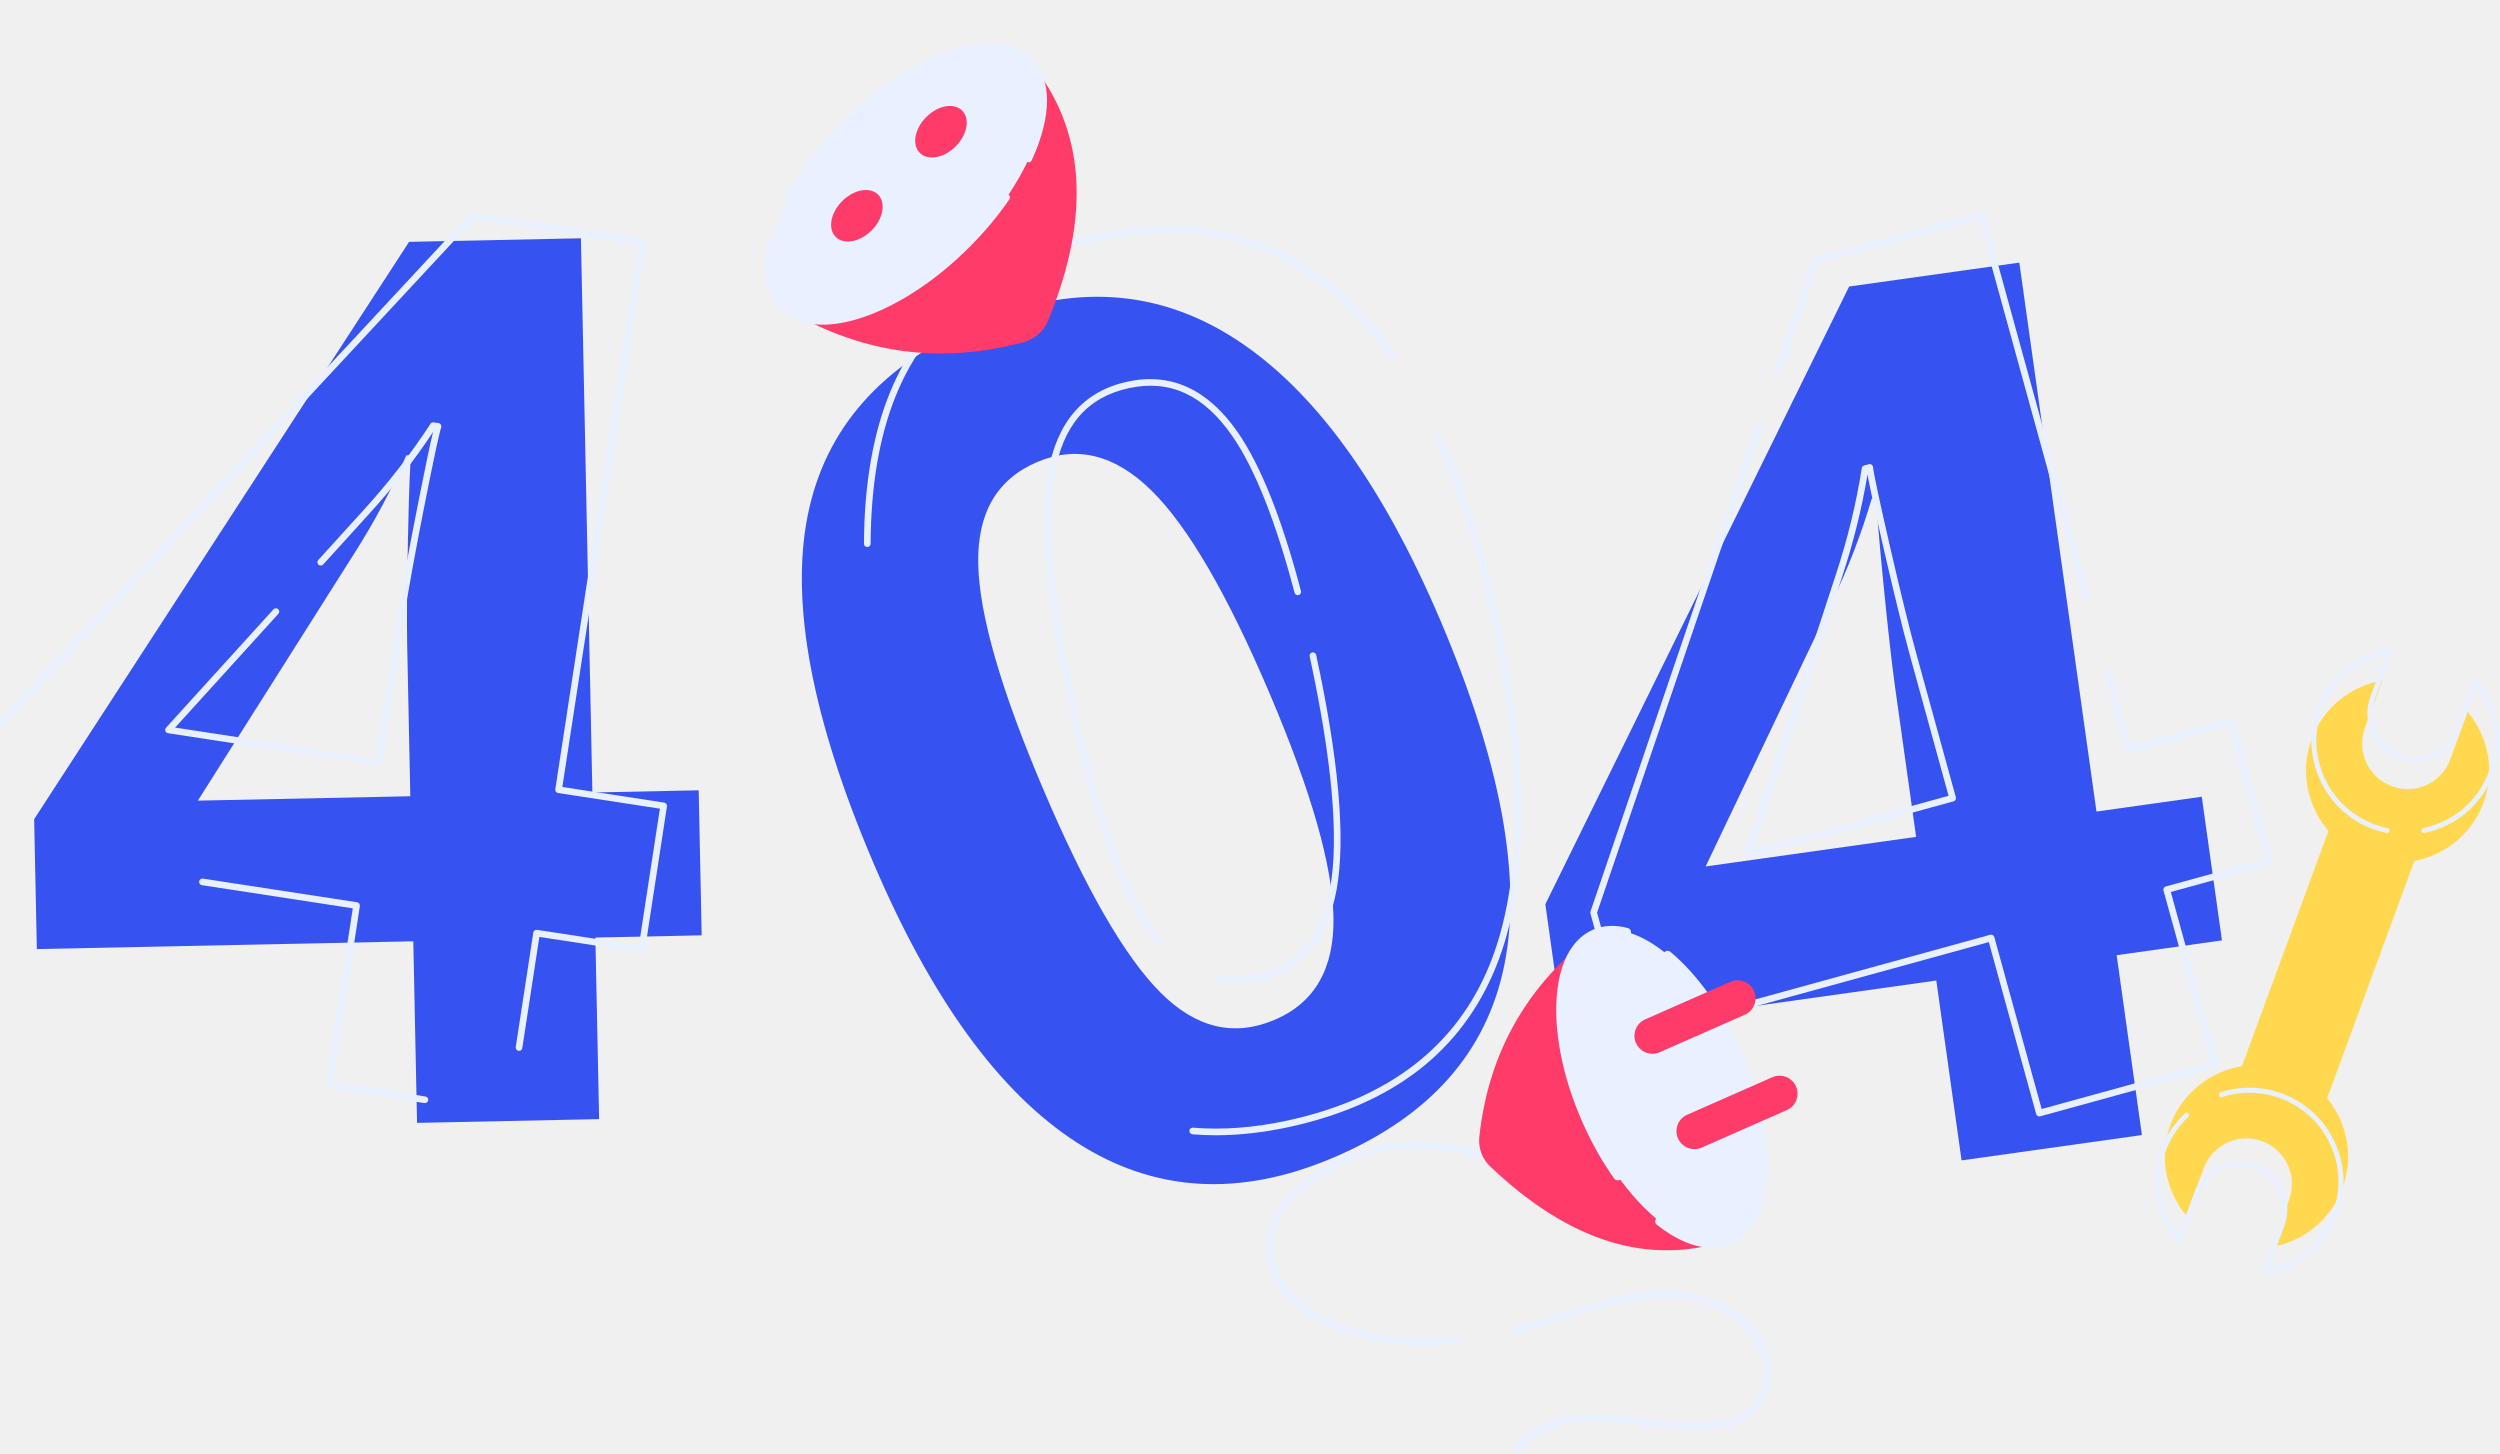
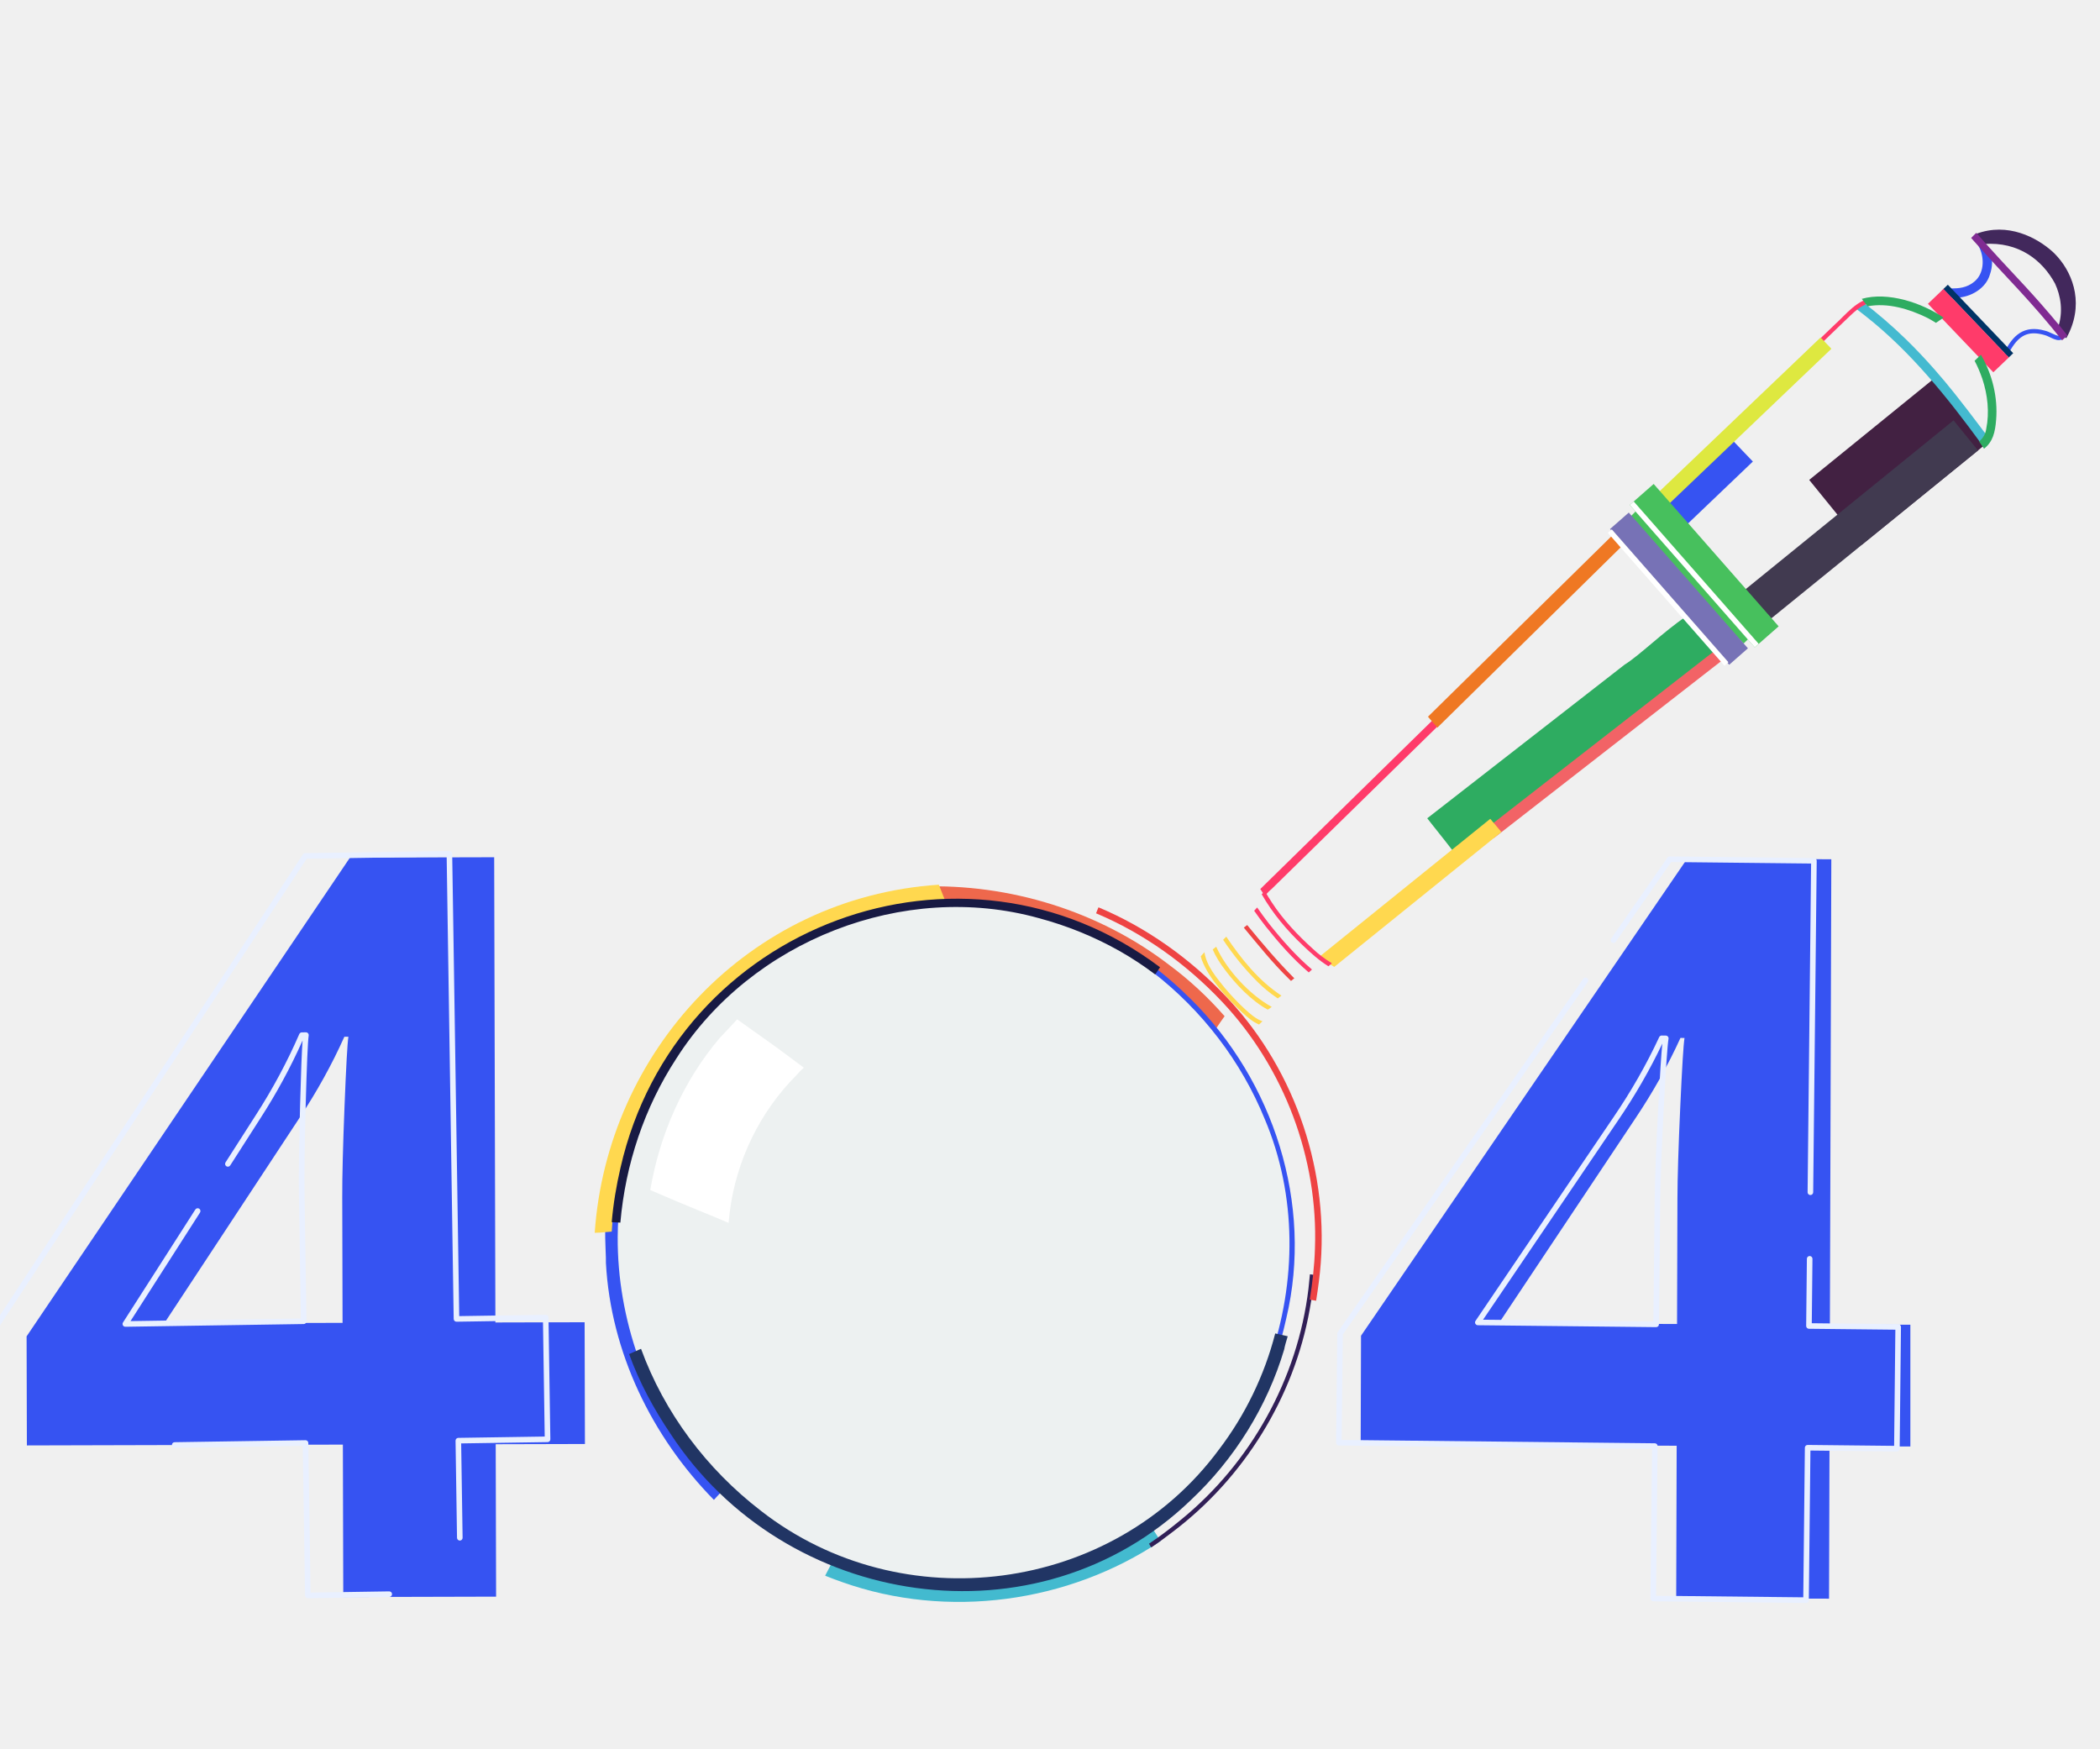
- <svg xmlns="http://www.w3.org/2000/svg" width="492" height="286" viewBox="0 0 492 286" fill="none">
-   <path d="M138.09 184.074L117.169 184.506L117.907 220.242L82.075 220.983L81.337 185.247L7.249 186.778L6.721 161.207L80.51 47.593L114.327 46.894L116.581 155.963L137.501 155.532L138.09 184.074ZM80.748 156.704L80.141 127.263C80.039 122.357 80.089 115.232 80.29 105.882C80.492 96.538 80.696 91.111 80.905 89.601L79.955 89.62C77.16 96.172 73.766 102.575 69.778 108.831L38.939 157.565L80.751 156.701L80.748 156.704Z" fill="#3653F2" />
-   <path d="M83.625 217.089C83.591 217.089 83.56 217.089 83.526 217.081L64.652 214.187C64.296 214.132 64.05 213.797 64.105 213.442L69.425 178.757L39.74 174.204C39.384 174.149 39.138 173.814 39.193 173.458C39.248 173.103 39.583 172.854 39.939 172.912L70.27 177.564C70.443 177.59 70.595 177.684 70.7 177.823C70.802 177.964 70.846 178.137 70.82 178.31L65.497 212.994L83.725 215.789C84.08 215.844 84.326 216.179 84.271 216.535C84.222 216.859 83.944 217.089 83.625 217.089ZM102.143 206.808C102.109 206.808 102.078 206.808 102.044 206.8C101.688 206.745 101.442 206.411 101.497 206.055L104.951 183.543C104.977 183.37 105.071 183.219 105.21 183.114C105.349 183.012 105.524 182.968 105.697 182.994L125.733 186.068L129.865 159.142L109.829 156.068C109.657 156.042 109.505 155.948 109.4 155.809C109.298 155.668 109.253 155.495 109.28 155.322L125.725 48.137L93.282 43.16L1.283 142.137C1.037 142.401 0.624 142.417 0.359 142.171C0.095 141.925 0.079 141.511 0.325 141.247L92.559 42.019C92.706 41.859 92.923 41.783 93.138 41.818L126.57 46.946C126.926 47.001 127.172 47.336 127.117 47.692L110.672 154.877L130.708 157.952C130.881 157.978 131.032 158.072 131.137 158.211C131.239 158.352 131.284 158.525 131.257 158.698L126.929 186.916C126.903 187.089 126.808 187.241 126.67 187.345C126.531 187.447 126.356 187.492 126.183 187.463L106.147 184.388L102.792 206.254C102.742 206.578 102.465 206.808 102.146 206.808H102.143ZM74.499 150.643C74.465 150.643 74.434 150.643 74.4 150.636L33.062 144.295C32.823 144.259 32.624 144.094 32.543 143.869C32.462 143.641 32.515 143.39 32.677 143.209L53.817 119.921C54.06 119.654 54.474 119.633 54.741 119.876C55.008 120.12 55.029 120.533 54.785 120.8L34.464 143.188L73.953 149.246L78.318 120.787C79.064 115.925 80.354 108.836 82.149 99.725C83.62 92.254 84.633 87.406 85.221 85.025C81.476 90.679 77.171 96.182 72.411 101.389L63.607 111.087C63.364 111.354 62.95 111.375 62.684 111.131C62.417 110.888 62.396 110.475 62.639 110.208L71.443 100.508C76.407 95.075 80.869 89.326 84.711 83.415C84.852 83.201 85.104 83.085 85.36 83.125L86.3 83.269C86.488 83.297 86.656 83.407 86.758 83.572C86.86 83.734 86.883 83.933 86.826 84.117C86.373 85.527 85.234 90.865 83.439 99.976C81.647 109.072 80.362 116.14 79.618 120.986L75.154 150.091C75.127 150.264 75.033 150.416 74.895 150.52C74.782 150.604 74.646 150.646 74.507 150.646L74.499 150.643Z" fill="#E9F0FF" />
-   <path d="M283.45 122.057C295.313 149.919 299.524 172.491 296.083 189.766C292.641 207.044 281.414 219.728 262.404 227.821C243.975 235.666 227.137 234.671 211.893 224.833C196.646 214.997 183.279 196.58 171.787 169.589C159.801 141.439 155.517 118.749 158.938 101.523C162.358 84.3 173.538 71.654 192.478 63.592C210.907 55.747 227.81 56.801 243.188 66.755C258.565 76.709 271.99 95.141 283.45 122.057ZM205.332 155.372C213.665 174.94 221.325 188.241 228.325 195.274C235.326 202.308 242.832 204.114 250.855 200.699C258.725 197.35 262.585 190.638 262.43 180.563C262.273 170.492 258.078 155.778 249.84 136.428C241.507 116.86 233.753 103.554 226.58 96.51C219.404 89.471 211.917 87.608 204.118 90.928C196.167 94.312 192.302 101.008 192.517 111.012C192.729 121.02 197.002 135.807 205.335 155.375L205.332 155.372Z" fill="#3653F2" />
-   <path d="M239.263 223.419C237.704 223.419 236.17 223.356 234.668 223.23C234.307 223.202 234.04 222.885 234.071 222.524C234.1 222.163 234.419 221.899 234.778 221.927C240.577 222.411 246.834 221.938 253.372 220.522C273.251 216.223 286.631 205.916 293.148 189.886C299.701 173.767 299.808 150.722 293.464 121.394C290.586 108.088 286.888 96.36 282.476 86.539C282.326 86.21 282.476 85.822 282.805 85.676C283.135 85.529 283.522 85.676 283.669 86.006C288.12 95.912 291.847 107.727 294.744 121.122C301.145 150.711 301.017 174.016 294.362 190.383C291.018 198.613 285.888 205.434 279.118 210.652C272.366 215.859 263.795 219.612 253.649 221.804C248.674 222.88 243.854 223.421 239.266 223.421L239.263 223.419ZM242.739 193.51C241.645 193.51 240.577 193.418 239.541 193.238C239.185 193.175 238.947 192.838 239.009 192.482C239.072 192.126 239.412 191.888 239.766 191.95C242.064 192.353 244.544 192.275 247.138 191.712C255.287 189.949 260.082 184.367 261.793 174.644C263.515 164.847 262.152 149.549 257.745 129.178C257.669 128.825 257.894 128.477 258.247 128.401C258.6 128.325 258.949 128.55 259.024 128.904C263.468 149.442 264.832 164.909 263.081 174.874C261.291 185.037 256.02 191.134 247.413 192.994C245.811 193.34 244.249 193.515 242.736 193.515L242.739 193.51ZM228.026 185.927C227.837 185.927 227.649 185.846 227.521 185.689C226.877 184.906 226.241 184.051 225.631 183.148C220.065 174.897 214.962 160.179 210.468 139.402C205.975 118.628 204.549 103.074 206.231 93.17C207.945 83.062 213.224 76.981 221.915 75.102C230.444 73.257 237.74 76.614 243.6 85.082C248.111 91.605 252.293 102.114 256.031 116.315C256.122 116.665 255.913 117.021 255.565 117.113C255.217 117.204 254.858 116.995 254.767 116.647C251.069 102.593 246.949 92.223 242.527 85.825C236.918 77.724 230.266 74.633 222.195 76.379C213.962 78.158 209.165 83.724 207.524 93.387C205.87 103.124 207.291 118.513 211.751 139.122C216.21 159.736 221.245 174.301 226.72 182.413C227.306 183.281 227.916 184.103 228.536 184.854C228.766 185.134 228.725 185.545 228.447 185.775C228.324 185.874 228.178 185.924 228.031 185.924L228.026 185.927ZM170.682 107.648H170.679C170.318 107.648 170.025 107.353 170.027 106.991C170.077 95.491 171.776 85.532 175.078 77.397C178.41 69.191 183.518 62.39 190.26 57.188C196.988 51.996 205.525 48.255 215.632 46.067C225.474 43.937 234.655 43.937 242.917 46.062C251.189 48.189 258.765 52.507 265.431 58.891C268.755 62.076 271.9 65.81 274.779 69.989C274.983 70.287 274.91 70.693 274.611 70.899C274.316 71.103 273.907 71.03 273.701 70.732C270.872 66.626 267.786 62.96 264.525 59.836C251.524 47.383 235.168 43.181 215.909 47.346C196.109 51.63 182.78 61.906 176.293 77.889C173.053 85.87 171.388 95.664 171.338 106.999C171.338 107.36 171.045 107.651 170.684 107.651L170.682 107.648Z" fill="#E9F0FF" />
-   <path d="M437.277 185.069L416.556 187.981L421.53 223.377L386.038 228.364L381.063 192.968L307.682 203.281L304.123 177.954L363.906 56.387L397.402 51.68L412.586 159.71L433.307 156.798L437.28 185.069H437.277ZM377.091 164.695L372.993 135.537C372.31 130.678 371.511 123.597 370.603 114.289C369.695 104.987 369.253 99.573 369.282 98.05L368.34 98.184C366.34 105.021 363.731 111.783 360.512 118.466L335.674 170.514L377.088 164.695H377.091Z" fill="#3653F2" />
-   <path d="M401.345 219.714C401.057 219.714 400.795 219.523 400.714 219.232L391.4 185.401L320.586 204.89C320.419 204.937 320.241 204.914 320.089 204.828C319.937 204.741 319.827 204.6 319.783 204.432L312.994 179.773C312.96 179.647 312.963 179.514 313.005 179.388L345.505 83.884C345.623 83.541 345.992 83.358 346.335 83.475C346.678 83.591 346.861 83.962 346.743 84.305L314.305 179.618L320.866 203.451L391.68 183.962C392.028 183.865 392.389 184.072 392.484 184.42L401.798 218.251L435.091 209.087L425.777 175.256C425.68 174.908 425.887 174.547 426.235 174.453L445.779 169.073L438.548 142.809L419.004 148.189C418.656 148.286 418.295 148.079 418.201 147.731L414.019 132.541C413.922 132.193 414.126 131.832 414.477 131.738C414.825 131.641 415.186 131.848 415.28 132.196L419.29 146.755L438.834 141.375C439.001 141.328 439.179 141.352 439.331 141.438C439.483 141.524 439.593 141.666 439.637 141.833L447.216 169.358C447.313 169.706 447.106 170.067 446.758 170.161L427.214 175.541L436.528 209.375C436.575 209.543 436.552 209.721 436.465 209.872C436.379 210.024 436.238 210.134 436.07 210.179L401.515 219.69C401.457 219.706 401.397 219.714 401.342 219.714H401.345ZM343.959 168.822C343.783 168.822 343.611 168.751 343.485 168.62C343.32 168.445 343.263 168.194 343.336 167.966L361.27 113.154C363.581 106.168 365.306 99.097 366.397 92.134C366.436 91.88 366.622 91.674 366.871 91.606L367.787 91.354C367.973 91.305 368.169 91.336 368.328 91.443C368.488 91.551 368.59 91.723 368.611 91.912C368.776 93.382 369.914 98.72 372 107.772C374.081 116.804 375.795 123.781 377.095 128.509L384.91 156.897C385.007 157.245 384.8 157.607 384.452 157.701L344.131 168.798C344.074 168.814 344.016 168.822 343.959 168.822ZM367.52 93.39C366.413 100.081 364.73 106.861 362.513 113.562L344.958 167.215L383.476 156.615L375.834 128.857C374.528 124.11 372.809 117.116 370.726 108.067C369.017 100.646 367.959 95.808 367.522 93.393L367.52 93.39ZM410.51 117.977C410.222 117.977 409.96 117.786 409.879 117.495L409.416 115.815C409.416 115.815 409.416 115.815 409.416 115.813L389.422 43.181L357.777 51.892L350.441 73.448C350.323 73.791 349.954 73.974 349.611 73.856C349.269 73.741 349.086 73.37 349.203 73.027L356.651 51.141C356.722 50.937 356.887 50.777 357.096 50.722L389.707 41.747C390.055 41.65 390.416 41.857 390.51 42.205L410.68 115.467C410.68 115.467 410.68 115.467 410.68 115.47L411.143 117.15C411.24 117.498 411.036 117.859 410.685 117.953C410.627 117.969 410.567 117.977 410.51 117.977Z" fill="#E9F0FF" />
-   <path d="M478.064 161.486L461.258 155.31L439.936 213.317L456.742 219.494L478.064 161.486Z" fill="#FFD84F" />
-   <path d="M460.991 233.814C464.467 224.331 459.471 213.812 449.851 210.546C440.589 207.403 430.39 212.336 427.096 221.544C424.858 227.795 426.284 234.476 430.278 239.225L433.69 229.91C435.392 225.268 440.534 222.884 445.177 224.585C449.819 226.285 452.203 231.427 450.502 236.069L447.09 245.385C453.25 244.333 458.688 240.102 460.991 233.814Z" fill="#FFD84F" />
-   <path d="M488.763 157.93C485.28 167.41 474.666 172.201 465.215 168.47C456.119 164.877 451.531 154.52 454.975 145.367C457.312 139.152 462.721 134.979 468.84 133.94L465.417 143.253C463.711 147.892 466.092 153.037 470.732 154.743C475.372 156.449 480.517 154.068 482.224 149.428L485.647 140.115C489.664 144.901 491.074 151.645 488.766 157.93H488.763Z" fill="#FFD84F" />
-   <path d="M469.756 163.935C469.722 163.935 469.688 163.932 469.654 163.924C468.607 163.707 467.569 163.398 466.566 163.003C457.229 159.316 452.508 148.666 456.043 139.264C458.354 133.123 463.813 128.622 470.29 127.523C470.466 127.495 470.641 127.56 470.756 127.696C470.869 127.832 470.9 128.018 470.84 128.185L467.417 137.498C466.637 139.618 466.731 141.915 467.678 143.964C468.626 146.013 470.316 147.572 472.436 148.35C474.556 149.129 476.854 149.035 478.903 148.088C480.952 147.141 482.512 145.45 483.289 143.331L486.712 134.018C486.772 133.853 486.919 133.73 487.091 133.701C487.264 133.67 487.442 133.735 487.557 133.871C491.818 138.948 493.045 145.961 490.761 152.175C488.541 158.215 483.449 162.605 477.142 163.922C476.875 163.979 476.61 163.806 476.555 163.537C476.5 163.267 476.67 163.006 476.94 162.951C482.912 161.705 487.73 157.55 489.831 151.835C491.894 146.225 490.933 139.929 487.34 135.19L484.221 143.674C483.349 146.042 481.609 147.931 479.319 148.991C477.029 150.05 474.462 150.155 472.093 149.284C469.725 148.412 467.835 146.672 466.776 144.383C465.716 142.093 465.611 139.526 466.482 137.158L469.599 128.675C463.844 129.952 459.053 134.078 456.97 139.62C453.622 148.52 458.09 158.597 466.927 162.087C467.877 162.461 468.859 162.757 469.851 162.961C470.12 163.016 470.293 163.278 470.235 163.547C470.186 163.783 469.981 163.942 469.748 163.942L469.756 163.935Z" fill="#E9F0FF" />
-   <path d="M445.694 250.838C445.547 250.838 445.408 250.772 445.312 250.66C445.199 250.524 445.165 250.338 445.228 250.17L448.64 240.855C450.245 236.477 447.986 231.61 443.611 230.006C441.491 229.229 439.193 229.323 437.144 230.276C435.095 231.226 433.538 232.916 432.76 235.038L429.348 244.354C429.288 244.521 429.141 244.641 428.968 244.673C428.793 244.704 428.618 244.639 428.503 244.503C424.273 239.476 423.02 232.513 425.231 226.335C426.213 223.593 427.856 221.094 429.986 219.102C430.185 218.917 430.499 218.927 430.688 219.126C430.873 219.325 430.863 219.639 430.664 219.827C428.649 221.709 427.094 224.077 426.168 226.67C424.174 232.243 425.158 238.492 428.722 243.186L431.831 234.698C432.7 232.327 434.438 230.438 436.728 229.376C439.018 228.313 441.582 228.208 443.953 229.075C446.324 229.943 448.214 231.681 449.276 233.97C450.339 236.26 450.444 238.824 449.577 241.195L446.468 249.684C452.273 248.391 457.078 244.212 459.135 238.599C460.773 234.13 460.543 229.302 458.488 225.008C456.434 220.714 452.815 217.506 448.3 215.973C444.725 214.761 440.925 214.74 437.309 215.913C437.047 215.999 436.767 215.855 436.683 215.593C436.6 215.332 436.741 215.052 437.003 214.968C440.823 213.728 444.841 213.749 448.62 215.031C453.39 216.651 457.214 220.042 459.386 224.579C461.555 229.117 461.799 234.216 460.069 238.94C457.792 245.157 452.317 249.713 445.785 250.827C445.756 250.832 445.73 250.835 445.702 250.835L445.694 250.838Z" fill="#E9F0FF" />
-   <path d="M154.104 60.436C168.924 69.51 184.676 71.821 201.362 67.365C203.574 66.773 205.403 65.206 206.274 63.089C214.835 42.297 213.6 25.257 202.571 11.972L154.102 60.436H154.104Z" fill="#FF3B6A" />
-   <path d="M190.316 48.178C203.701 34.795 209.19 18.586 202.576 11.973C195.963 5.361 179.751 10.849 166.367 24.232C152.983 37.614 147.494 53.824 154.107 60.436C160.721 67.049 176.932 61.56 190.316 48.178Z" fill="#E9F0FF" />
-   <path d="M161.89 63.901C158.456 63.901 155.635 62.894 153.641 60.9C150.725 57.985 149.909 53.149 151.348 47.282C151.435 46.932 151.788 46.717 152.139 46.804C152.489 46.89 152.704 47.243 152.618 47.594C151.293 52.997 151.984 57.393 154.565 59.974C160.913 66.322 176.741 60.821 189.85 47.717C192.77 44.797 195.367 41.688 197.568 38.48C197.772 38.182 198.18 38.106 198.478 38.31C198.777 38.514 198.852 38.922 198.648 39.221C196.403 42.497 193.754 45.668 190.776 48.643C184.234 55.185 176.812 60.081 169.879 62.428C166.969 63.414 164.279 63.904 161.89 63.904V63.901Z" fill="#E9F0FF" />
-   <path d="M155.283 39.654C155.181 39.654 155.077 39.631 154.98 39.578C154.66 39.411 154.535 39.016 154.705 38.694C157.393 33.565 161.266 28.405 165.906 23.766C172.448 17.224 179.87 12.328 186.803 9.981C193.89 7.581 199.657 8.123 203.041 11.506C207.056 15.52 207.056 22.831 203.041 31.561C202.89 31.888 202.502 32.032 202.172 31.883C201.845 31.731 201.701 31.344 201.851 31.014C205.569 22.931 205.669 15.984 202.115 12.433C199.1 9.418 193.811 8.989 187.221 11.221C180.475 13.506 173.233 18.289 166.83 24.692C162.284 29.237 158.492 34.29 155.864 39.304C155.746 39.526 155.519 39.654 155.283 39.654Z" fill="#E9F0FF" />
-   <path d="M171.531 45.355C173.832 43.054 174.402 39.895 172.804 38.297C171.207 36.7 168.047 37.27 165.746 39.571C163.445 41.871 162.875 45.031 164.473 46.628C166.07 48.225 169.23 47.655 171.531 45.355Z" fill="#FF3B6A" />
-   <path d="M188.074 28.815C190.375 26.515 190.945 23.355 189.347 21.758C187.75 20.161 184.589 20.731 182.289 23.031C179.988 25.331 179.418 28.491 181.016 30.088C182.613 31.686 185.773 31.116 188.074 28.815Z" fill="#FF3B6A" />
-   <path d="M298.68 285.867C298.597 285.867 298.513 285.852 298.429 285.818C298.094 285.679 297.937 285.297 298.076 284.962C299.308 281.995 304.951 279.572 306.989 279.108C312.621 277.826 318.318 278.538 323.827 279.226C328.967 279.867 334.282 280.532 339.438 279.53C342.372 278.959 344.729 277.24 346.072 274.686C347.503 271.967 347.579 268.694 346.281 265.711C343.392 259.067 335.91 256.076 330.38 255.532C323.068 254.812 315.427 257.217 308.036 259.546C305.521 260.339 303.145 261.085 300.779 261.718C300.167 261.88 299.552 262.04 298.934 262.194C298.581 262.28 298.228 262.068 298.141 261.718C298.055 261.367 298.267 261.011 298.618 260.925C299.23 260.773 299.837 260.616 300.442 260.454C302.781 259.829 305.142 259.085 307.644 258.298C315.16 255.932 322.93 253.483 330.509 254.231C336.674 254.838 344.368 258.036 347.483 265.193C348.94 268.545 348.849 272.226 347.231 275.301C345.698 278.213 343.021 280.173 339.689 280.82C334.329 281.861 328.91 281.183 323.668 280.529C318.271 279.857 312.689 279.161 307.28 280.391C305.335 280.833 300.271 283.094 299.285 285.47C299.18 285.721 298.937 285.873 298.68 285.873V285.867Z" fill="#E9F0FF" />
-   <path d="M280.139 264.724C271.16 264.724 263.429 262.664 257.088 258.575C252.812 255.817 250.011 251.674 249.407 247.213C248.844 243.052 250.213 238.884 253.262 235.469C258.163 229.979 266.279 225.96 274.439 224.976C284.572 223.759 294.906 226.504 302.794 232.518C303.082 232.737 303.137 233.148 302.917 233.433C302.697 233.721 302.286 233.776 302.001 233.556C294.383 227.75 284.394 225.094 274.596 226.274C266.739 227.221 258.938 231.076 254.238 236.338C251.448 239.46 250.192 243.259 250.702 247.035C251.255 251.117 253.84 254.922 257.794 257.473C265.483 262.434 275.329 264.3 287.061 263.023C287.422 262.984 287.744 263.243 287.783 263.601C287.822 263.96 287.563 264.284 287.205 264.324C284.771 264.588 282.413 264.721 280.136 264.721L280.139 264.724Z" fill="#E9F0FF" />
-   <path d="M313.77 183.761C300.489 193.872 292.944 207.173 291.133 223.663C290.892 225.848 291.662 228.033 293.253 229.548C308.898 244.442 324.584 249.262 340.317 244.008L313.77 183.761Z" fill="#FF3B6A" />
-   <path d="M340.321 243.982C348.543 240.36 349.264 223.937 341.932 207.3C334.601 190.663 321.993 180.113 313.771 183.735C305.55 187.358 304.828 203.781 312.16 220.417C319.491 237.054 332.1 247.604 340.321 243.982Z" fill="#E9F0FF" />
-   <path d="M336.835 245.554C333.54 245.554 329.835 244.016 326.058 241.025C325.697 240.739 325.637 240.213 325.922 239.852C326.207 239.491 326.733 239.431 327.095 239.716C331.912 243.531 336.49 244.785 339.983 243.246C343.655 241.629 345.835 237.107 346.126 230.513C346.424 223.71 344.665 215.596 341.169 207.664C337.675 199.733 332.873 192.959 327.652 188.589C327.299 188.293 327.252 187.767 327.547 187.414C327.843 187.06 328.369 187.013 328.722 187.309C334.137 191.841 339.099 198.83 342.697 206.992C346.293 215.153 348.104 223.532 347.793 230.587C347.473 237.848 344.94 242.888 340.656 244.774C339.468 245.298 338.188 245.557 336.838 245.557L336.835 245.554Z" fill="#E9F0FF" />
-   <path d="M318.352 232.29C318.09 232.29 317.834 232.167 317.672 231.94C315.285 228.572 313.173 224.819 311.393 220.782C307.798 212.62 305.987 204.242 306.298 197.187C306.617 189.926 309.151 184.886 313.435 182.999C315.497 182.091 317.829 181.971 320.365 182.641C320.809 182.759 321.076 183.214 320.959 183.661C320.841 184.106 320.386 184.373 319.938 184.255C317.776 183.685 315.816 183.777 314.107 184.528C310.436 186.145 308.256 190.666 307.965 197.26C307.667 204.064 309.425 212.178 312.919 220.109C314.654 224.045 316.711 227.7 319.033 230.977C319.299 231.353 319.21 231.874 318.834 232.138C318.687 232.243 318.52 232.293 318.352 232.293V232.29Z" fill="#E9F0FF" />
-   <path d="M333.466 226.149C332.108 226.149 330.812 225.361 330.229 224.037C329.441 222.25 330.252 220.165 332.04 219.377L348.794 211.998C350.581 211.21 352.667 212.021 353.455 213.809C354.243 215.596 353.431 217.681 351.644 218.469L334.89 225.848C334.427 226.052 333.942 226.149 333.466 226.149Z" fill="#FF3B6A" />
-   <path d="M325.199 207.384C323.84 207.384 322.545 206.597 321.961 205.273C321.174 203.485 321.985 201.4 323.772 200.612L340.526 193.233C342.314 192.446 344.4 193.257 345.187 195.044C345.975 196.831 345.164 198.917 343.376 199.704L326.622 207.083C326.159 207.287 325.675 207.384 325.199 207.384Z" fill="#FF3B6A" />
+ <svg xmlns="http://www.w3.org/2000/svg" viewBox="0 0 299 249" fill="none">
+   <path opacity="0.06" d="M183.372 184.681C183.211 185.741 182.955 186.786 182.723 187.831C182.546 188.624 182.458 189.528 182.223 190.293C182.119 190.629 182.349 190.877 182.614 190.94C180.324 199.765 175.543 207.928 168.341 214.257C148.559 231.639 117.719 228.879 99.457 208.093C86.917 193.819 83.569 174.758 89.106 158.586C89.851 157.204 90.799 155.944 91.513 154.545C91.818 153.949 91.985 153.304 92.277 152.708C92.638 151.969 93.171 151.297 93.618 150.606C94.49 149.256 95.234 147.824 96.128 146.49C97.163 144.945 98.508 143.599 99.892 142.366C100.059 142.218 100.091 142.033 100.043 141.868C101.146 140.88 102.088 139.789 103.139 138.736C104.323 137.549 105.688 137.071 107.135 136.307C108.615 135.527 109.619 134.083 111.103 133.288C111.71 132.962 112.373 132.764 112.973 132.425C113.678 132.028 114.384 131.603 115.071 131.174C115.177 131.108 115.245 131.021 115.285 130.927C133.879 123.441 156.806 128.269 171.398 144.877L171.414 144.896C180.365 155.093 184.55 167.796 184.159 180.143C183.869 181.651 183.603 183.16 183.373 184.68L183.372 184.681Z" fill="#BBFFFC" />
+   <path d="M127.284 225.034C124.006 224.448 121.849 223.116 118.754 221.894C118.498 222.38 117.742 223.848 117.486 224.334C118.299 224.66 119.118 224.972 119.947 225.258C134.888 230.565 152.13 228.21 165.244 219.409C165.158 219.279 165.073 219.149 164.987 219.019C164.771 218.691 163.901 217.305 163.688 216.975C153.083 224.057 139.841 227.368 127.284 225.034Z" fill="#43BACF" />
+   <path d="M186.7 181.445C186.637 181.438 186.573 181.432 186.509 181.426C186.451 182.111 186.38 182.795 186.3 183.477C184.771 196.272 178.093 208.3 168.091 216.413C166.625 217.62 165.164 218.731 163.595 219.78C163.7 219.956 163.804 220.133 163.909 220.309C164.977 219.599 166.012 218.839 167.024 218.053C177.13 210.391 184.223 198.955 186.472 186.463C186.783 184.796 186.973 183.17 187.118 181.509C186.978 181.488 186.839 181.467 186.7 181.446L186.7 181.445Z" fill="#311F57" />
+   <path d="M292.261 35.844C290.008 33.811 285.857 31.601 281.371 33.295C281.364 33.298 281.357 33.302 281.35 33.305C281.36 33.32 281.371 33.335 281.381 33.35C281.384 33.353 281.386 33.356 281.389 33.36C281.74 33.824 282.09 34.286 282.45 34.742C282.465 34.74 282.481 34.738 282.497 34.735C287.432 34.388 290.788 37.03 292.596 40.368C293.377 42.046 293.845 44.375 292.972 46.798C293.058 46.893 293.145 46.99 293.231 47.086C293.553 47.444 293.874 47.802 294.195 48.161C296.786 43.528 295.275 39.199 292.982 36.586C292.749 36.32 292.507 36.073 292.261 35.844Z" fill="#42285C" />
+   <path d="M87.29 170.731C85.57 170.377 86.347 178.513 86.271 179.811C86.963 192.492 92.787 204.527 101.646 213.539C101.972 213.184 102.3 212.832 102.625 212.477C95.393 205.101 90.213 195.702 88.397 185.509C87.608 181.147 87.411 176.536 87.819 172.174C87.878 171.771 87.956 171.234 87.695 170.937C87.605 170.835 87.475 170.761 87.29 170.731Z" fill="#3653F2" />
+   <path d="M166.446 137.359C156.441 129.694 143.719 125.79 131.144 126.216C131.368 126.858 131.592 127.501 131.816 128.143C132.507 128.129 133.197 128.128 133.888 128.138C138.518 128.225 143.133 128.888 147.594 130.134C157.512 132.868 166.507 138.617 173.205 146.348C173.206 146.347 173.206 146.346 173.207 146.345C173.571 145.776 173.969 145.229 174.36 144.677C174.339 144.654 174.319 144.63 174.298 144.607C171.948 141.929 169.319 139.491 166.446 137.359Z" fill="#EE684C" />
+   <path d="M174.564 141.878C169.457 136.482 163.261 132.051 156.401 129.174C156.358 129.281 156.314 129.388 156.271 129.496C156.201 129.673 156.129 129.85 156.058 130.028C162.873 132.886 169.008 137.319 174.028 142.65C182.835 152.016 187.706 164.922 187.223 177.754C187.156 180.193 186.87 182.618 186.488 185.024C186.58 185.042 186.672 185.059 186.765 185.077C186.973 185.117 187.183 185.155 187.391 185.192C187.535 184.288 187.669 183.382 187.781 182.473C189.61 168.48 185.162 153.894 175.863 143.299C175.439 142.816 175.007 142.343 174.563 141.878L174.564 141.878Z" fill="#EE4343" />
+   <path d="M84.676 175.516C84.95 175.505 85.223 175.494 85.496 175.482C85.512 175.482 85.529 175.481 85.545 175.479C85.926 175.446 86.307 175.412 86.688 175.378C86.825 175.365 86.963 175.353 87.101 175.341C87.108 175.24 87.114 175.138 87.121 175.037C88.33 155.006 102.545 136.597 121.756 130.652C125.458 129.487 129.281 128.71 133.15 128.394C133.612 128.303 134.106 128.297 134.602 128.298C134.545 128.154 134.487 128.009 134.429 127.866C134.174 127.231 133.922 126.593 133.671 125.957C106.434 127.759 86.436 149.848 84.676 175.516Z" fill="#FFD84F" />
+   <path d="M293.118 47.824C292.435 47.687 291.854 47.248 291.177 47.083C288.197 46.234 286.595 47.698 285.328 50.258C285.26 50.411 285.305 50.592 285.46 50.672C285.603 50.745 285.806 50.693 285.874 50.54C286.079 50.094 286.303 49.706 286.576 49.315C287.747 47.585 289.017 47.123 291.026 47.677C291.959 47.889 292.965 48.914 293.872 48.133C293.971 48.063 294.067 47.989 294.161 47.914C294.146 47.894 294.13 47.874 294.114 47.855C294.127 47.873 294.142 47.89 294.155 47.906C294.03 47.753 293.905 47.6 293.78 47.447C293.578 47.609 293.362 47.745 293.117 47.825L293.118 47.824Z" fill="#3653F2" />
+   <path d="M282.2 34.381C282.131 34.443 282.062 34.504 281.992 34.564C281.876 34.667 281.76 34.768 281.643 34.871C281.73 35.037 281.81 35.204 281.885 35.375C282.56 36.904 282.472 38.992 281.096 40.105C278.945 41.901 276.388 40.308 276.35 41.811C276.371 42.163 276.694 42.468 277.054 42.433C277.559 42.386 278.069 42.4 278.576 42.384C280.59 42.331 282.771 41.06 283.332 39.062C283.697 38.029 283.72 36.92 283.45 35.867C283.359 35.781 283.279 35.683 283.198 35.584C283.143 35.517 283.088 35.45 283.034 35.382L283.033 35.382C283.029 35.377 283.024 35.371 283.02 35.366C283.025 35.371 283.028 35.376 283.033 35.382C282.968 35.299 282.904 35.218 282.839 35.136C282.678 34.938 282.516 34.742 282.349 34.549C282.299 34.492 282.248 34.436 282.198 34.379L282.2 34.381Z" fill="#3653F2" />
+   <path d="M265.09 77.554L257.596 68.325L275.484 53.8L282.978 63.03L265.09 77.554Z" fill="#422142" />
+   <path d="M250.669 89.282L247.184 84.989L278.151 59.844L281.637 64.137L250.669 89.282Z" fill="#413A50" />
+   <path d="M271.365 48.297C269.408 46.394 267.339 44.605 265.165 42.954C265.077 43.021 264.99 43.089 264.903 43.158C264.9 43.16 264.898 43.162 264.895 43.164C264.884 43.174 264.873 43.184 264.861 43.192C264.854 43.197 264.848 43.202 264.843 43.206C264.69 43.328 264.537 43.451 264.384 43.573C264.381 43.575 264.379 43.577 264.376 43.579C264.37 43.584 264.364 43.59 264.357 43.595C264.368 43.587 264.378 43.578 264.389 43.57C264.291 43.65 264.193 43.73 264.096 43.81C264.634 44.219 265.164 44.637 265.692 45.057C272.16 50.174 277.342 56.669 282.176 63.289C282.233 63.409 282.314 63.497 282.406 63.557C282.436 63.523 282.467 63.488 282.496 63.453C282.627 63.303 282.763 63.156 282.887 63C283.011 62.843 283.134 62.687 283.259 62.531C282.923 61.957 282.46 61.486 282.083 60.93C280.845 59.288 279.603 57.648 278.318 56.04C277.4 54.888 276.455 53.755 275.482 52.647C274.165 51.147 272.795 49.691 271.365 48.299L271.365 48.297Z" fill="#44BAD0" />
+   <path d="M266.784 42.513C264.596 42.388 262.726 44.902 261.207 46.237C259.708 47.686 258.196 49.118 256.709 50.578C256.44 50.866 256.873 51.288 257.157 50.997C258.982 49.215 260.831 47.458 262.663 45.682C263.693 44.725 264.658 43.642 266.011 43.188C266.22 43.143 266.433 43.117 266.647 43.116C266.786 43.161 266.94 43.091 267.009 42.964C267.111 42.786 266.982 42.545 266.784 42.513Z" fill="#FF3B6A" />
+   <path d="M276.7 41.143L277.334 40.537L286.643 50.286L286.008 50.892L276.7 41.143Z" fill="#003365" />
+   <path d="M283.811 53.002L286.66 50.281L286.659 50.28L286.025 50.885L276.715 41.137L274.501 43.252L283.811 53.002Z" fill="#FF3B6A" />
+   <path d="M235.382 72.249L246.07 62.041L249.576 65.71L238.887 75.919L235.382 72.249Z" fill="#3653F2" />
+   <path d="M234.664 71.499L259.219 48.046L260.755 49.655L236.201 73.108L234.664 71.499Z" fill="#DEE840" />
+   <path d="M249.843 92.161L232.049 71.889L235.451 68.902L253.246 89.174L249.843 92.161Z" fill="#47C05D" />
+   <path d="M244.058 92.16C243.862 91.952 243.667 91.745 243.471 91.537C242.784 90.806 242.097 90.074 241.412 89.342C240.938 88.836 240.468 88.325 240.001 87.813C236.965 89.837 233.335 93.395 231.329 94.615C221.96 101.914 212.579 109.201 203.212 116.5C203.418 116.766 203.625 117.031 203.833 117.294C204.469 118.096 205.105 118.899 205.742 119.701C206.329 120.439 206.902 121.189 207.481 121.933C207.636 122.131 207.793 122.327 207.95 122.522C209.065 121.65 210.191 120.79 211.309 119.921C219.756 113.346 228.203 106.771 236.649 100.196C239.515 97.966 242.382 95.734 245.248 93.503C244.849 93.057 244.455 92.608 244.058 92.16Z" fill="#2EAC61" />
+   <path d="M233.311 72.376C232.903 72.792 232.493 73.206 232.08 73.619C236.762 79.185 241.601 84.625 246.593 89.911C247.143 90.484 247.702 91.05 248.258 91.618C248.49 91.393 248.722 91.169 248.954 90.943C248.941 90.956 248.928 90.969 248.914 90.981C248.954 90.943 248.993 90.906 249.031 90.867C249.031 90.868 249.029 90.869 249.028 90.87C249.115 90.786 249.201 90.701 249.287 90.617C249.288 90.617 249.288 90.616 249.289 90.615C249.289 90.616 249.288 90.617 249.287 90.617C249.286 90.618 249.285 90.62 249.283 90.621C249.355 90.551 249.425 90.481 249.497 90.412C243.876 84.601 238.505 78.564 233.31 72.375L233.311 72.376Z" fill="#47C05D" />
+   <path d="M281.289 51.226C281.291 51.224 281.293 51.221 281.296 51.219C281.245 51.268 281.194 51.318 281.143 51.367C281.595 52.192 281.93 53.03 282.247 53.933C283 56.19 283.278 58.723 282.802 61.048C282.71 61.788 282.335 62.403 281.791 62.858C282.025 63.198 282.258 63.54 282.489 63.882C283.768 62.891 284.074 61.496 284.209 59.787C284.474 56.595 283.667 53.27 282.044 50.502C281.793 50.744 281.541 50.985 281.289 51.227L281.289 51.226Z" fill="#2EAC61" />
+   <path d="M265.082 42.547C265.286 42.807 265.489 43.069 265.689 43.332C265.76 43.425 265.831 43.518 265.902 43.611C268.79 43.058 271.85 43.994 274.44 45.266C274.86 45.495 275.26 45.721 275.642 45.965C276.004 45.718 276.367 45.471 276.73 45.226C273.65 43.112 268.794 41.488 265.082 42.548L265.082 42.547Z" fill="#2EAC61" />
+   <path d="M207.037 100.358C206.837 100.138 206.447 100.117 206.214 100.346C204.609 101.917 203.003 103.49 201.398 105.063C197.981 108.41 194.564 111.759 191.146 115.105C187.637 118.547 184.122 121.983 180.613 125.424C180.223 125.807 179.832 126.19 179.442 126.572C179.614 126.833 179.787 127.094 179.96 127.356C180 127.417 180.041 127.478 180.081 127.54C180.463 127.129 180.802 126.753 181.007 126.613C185.407 122.304 189.806 117.994 194.205 113.684C197.565 110.394 200.924 107.103 204.282 103.812C205.178 102.934 206.075 102.056 206.972 101.177C207.203 100.951 207.247 100.599 207.043 100.365L207.036 100.358L207.037 100.358Z" fill="#FF3B6A" />
+   <path d="M244.676 93.028C244.83 93.347 245.048 93.662 245.293 93.948C244.858 94.287 244.422 94.626 243.985 94.966C233.594 103.048 223.214 111.144 212.82 119.223C211.952 119.835 210.96 118.567 211.745 117.862C222.62 109.395 233.501 100.928 244.379 92.46C244.462 92.546 244.546 92.632 244.63 92.718C244.611 92.813 244.623 92.918 244.676 93.028Z" fill="#F26366" />
+   <path d="M230.131 76.863C229.945 76.647 229.756 76.435 229.57 76.219C224.413 81.289 219.257 86.362 214.1 91.432C210.508 94.973 206.908 98.503 203.314 102.04C203.73 102.529 204.15 103.015 204.574 103.498C204.602 103.529 204.63 103.559 204.657 103.589C212.961 95.418 221.271 87.255 229.575 79.084C230.027 78.64 230.479 78.195 230.931 77.751C230.664 77.455 230.391 77.164 230.131 76.863Z" fill="#EF7823" />
+   <path d="M215.049 115.301C215.049 115.301 215.049 115.303 215.05 115.303C215.05 115.303 215.049 115.303 215.049 115.301C215.046 115.299 215.044 115.295 215.042 115.293C215.044 115.296 215.046 115.298 215.049 115.301Z" fill="#FBAF15" />
+   <path d="M187.795 136.261C187.877 136.318 187.961 136.376 188.043 136.433C188.204 136.545 188.37 136.65 188.534 136.759C188.696 136.866 188.857 136.974 189.023 137.077C189.338 137.273 189.654 137.467 189.972 137.658C196.28 132.568 202.583 127.476 208.891 122.389C210.515 121.077 212.14 119.767 213.765 118.457C213.733 118.42 213.701 118.382 213.67 118.344C213.562 118.212 213.454 118.082 213.346 117.95C213.308 117.906 213.27 117.861 213.232 117.817C212.884 117.403 212.533 116.992 212.184 116.578C204.057 123.139 195.923 129.698 187.795 136.261Z" fill="#FFD84F" />
+   <path d="M171.032 136.075C171.008 136.1 170.986 136.125 170.963 136.151C171.014 136.364 171.076 136.554 171.114 136.66C172.202 139.481 174.695 142.056 176.856 144.137C177.579 144.797 178.357 145.484 179.265 145.863C179.426 145.705 179.589 145.549 179.752 145.392C179.703 145.378 179.654 145.362 179.605 145.345C178.749 145.007 178.016 144.357 177.349 143.756C176.311 142.806 175.339 141.778 174.428 140.707C173.207 139.181 171.796 137.553 171.489 135.573C171.489 135.571 171.488 135.569 171.488 135.566C171.337 135.737 171.184 135.906 171.032 136.075L171.032 136.075Z" fill="#FFD84F" />
+   <path d="M173.163 134.786C173.002 134.922 172.835 135.051 172.668 135.18C173.111 136.221 173.734 137.189 174.425 138.092C175.86 140.015 178.189 142.523 180.513 143.744C180.703 143.617 180.891 143.488 181.075 143.355C177.914 141.628 174.635 138.064 173.164 134.786L173.163 134.786Z" fill="#FFD84F" />
+   <path d="M174.598 133.353C174.488 133.463 174.378 133.574 174.267 133.684C174.28 133.671 174.292 133.659 174.304 133.646C174.271 133.68 174.237 133.713 174.204 133.747C174.217 133.735 174.229 133.722 174.241 133.71C174.211 133.741 174.18 133.771 174.149 133.802C175.586 135.943 177.203 137.959 179.034 139.78C179.871 140.618 180.783 141.37 181.73 142.008C181.801 142.047 181.87 142.096 181.937 142.146C182.11 142.014 182.282 141.882 182.453 141.748C179.203 139.625 176.748 136.536 174.597 133.353L174.598 133.353Z" fill="#FFD84F" />
+   <path d="M177.572 131.699C177.429 131.812 177.284 131.922 177.14 132.034C177.124 132.045 177.109 132.057 177.094 132.068C179.177 134.573 181.235 137.152 183.564 139.411C183.647 139.493 183.73 139.576 183.814 139.658C183.926 139.562 184.042 139.468 184.16 139.38C184.203 139.348 184.245 139.317 184.287 139.285C181.892 136.892 179.727 134.311 177.572 131.698L177.572 131.699Z" fill="#EE4343" />
+   <path d="M180.691 131.512C180.1 130.759 179.542 129.984 178.995 129.198C178.969 129.227 178.942 129.255 178.915 129.285C178.799 129.411 178.684 129.537 178.569 129.665C179.094 130.419 179.654 131.186 180.206 131.886C182.071 134.228 184.064 136.505 186.347 138.45C186.498 138.311 186.652 138.173 186.799 138.03C184.523 136.098 182.544 133.839 180.691 131.512L180.691 131.512Z" fill="#FF3B6A" />
+   <path d="M186.912 135.076C184.761 133.129 182.706 130.954 181.122 128.537C180.765 127.986 180.419 127.44 180.096 126.875C179.943 127.02 179.792 127.165 179.641 127.312C181.2 130.043 183.25 132.473 185.533 134.629C186.654 135.706 187.82 136.753 189.144 137.569C189.175 137.543 189.207 137.515 189.239 137.489C189.371 137.373 189.504 137.258 189.637 137.143C188.661 136.545 187.74 135.862 186.912 135.076L186.912 135.076Z" fill="#FF3B6A" />
+   <path d="M246.204 94.642L229.24 75.316L231.907 72.975L248.872 92.301L246.204 94.642Z" fill="#7772B6" />
+   <path d="M249.843 92.161L232.049 71.889L232.612 71.394L250.407 91.666L249.843 92.161Z" fill="white" />
+   <path d="M245.527 94.775L228.928 75.864L229.491 75.37L246.09 94.28L245.527 94.775Z" fill="white" />
+   <path d="M169.559 142.251C167.703 140.399 165.717 138.674 163.604 137.121C163.262 136.846 162.781 137.316 163.133 137.66C163.453 137.901 163.791 138.142 164.1 138.388C171.137 143.826 176.729 151.095 180.079 159.332C184.679 170.174 184.624 182.551 180.761 193.589C180.698 193.774 180.793 193.981 180.979 194.047C181.161 194.111 181.373 194.014 181.436 193.829C182.124 191.815 182.685 189.761 183.145 187.683C187.009 171.435 181.344 153.905 169.56 142.25L169.559 142.251Z" fill="#3653F2" />
+   <path d="M88.229 170.332C88.009 170.443 87.789 170.555 87.569 170.667C87.547 170.858 87.526 171.048 87.506 171.239C86.628 179.396 87.884 187.743 90.906 195.359C90.97 195.608 91.172 195.871 91.458 195.748C91.638 195.67 91.721 195.458 91.647 195.278C91.374 194.624 91.129 193.959 90.895 193.3C88.945 187.787 87.916 181.943 87.948 176.101C87.956 174.147 88.097 172.211 88.337 170.278C88.301 170.296 88.265 170.314 88.229 170.332Z" fill="#3653F2" />
+   <path d="M288.251 40.661L288.267 40.679C285.918 38.165 283.63 35.719 281.382 33.149C281.14 33.391 280.898 33.633 280.655 33.874L280.665 33.885C280.816 34.062 280.969 34.239 281.125 34.412C283.159 36.689 285.25 38.961 287.332 41.172C289.508 43.526 291.611 45.94 293.599 48.45C293.852 48.221 294.104 47.991 294.353 47.759C293.981 47.287 293.608 46.815 293.23 46.348C292.371 45.314 291.498 44.292 290.611 43.281C289.835 42.398 289.049 41.524 288.251 40.66L288.251 40.661Z" fill="#802B92" />
+   <path d="M181.567 189.844C180.024 195.829 177.286 201.471 173.569 206.355C158.409 226.895 128.394 230.742 108.343 215.098C100.604 209.143 94.595 201.139 91.272 192.034C91.147 192.087 91.022 192.14 90.897 192.193C90.453 192.381 90.011 192.578 89.572 192.78C91.028 196.802 93.084 200.608 95.479 204.145C111.788 229.072 147.713 234.558 169.524 213.594C175.749 207.756 180.423 200.275 182.854 192.089C182.908 191.707 183.113 191.032 183.346 190.245C182.753 190.111 182.161 189.975 181.568 189.844L181.567 189.844Z" fill="#213564" />
+   <path d="M88.351 166.24C87.754 168.79 87.324 171.387 87.096 174.001C87.507 174.022 87.918 174.044 88.329 174.067C89.049 165.763 91.745 157.674 96.309 150.684C106.989 133.906 128.683 125.382 147.876 130.708C151.926 131.787 155.824 133.369 159.468 135.432C161.212 136.427 162.881 137.53 164.479 138.732C164.651 138.485 164.82 138.237 164.987 137.987C164.96 138.027 164.933 138.069 164.906 138.109C164.994 137.976 165.081 137.844 165.169 137.712C137.014 116.505 96.261 131.577 88.35 166.241L88.351 166.24Z" fill="#181A43" />
+   <path d="M111.231 149.61C110.527 149.086 109.811 148.58 109.096 148.072C107.717 147.089 106.338 146.108 104.958 145.125C104.059 146.087 103.232 147.002 102.501 147.746C97.27 153.902 93.941 161.487 92.584 169.425C92.719 169.483 92.853 169.543 92.987 169.601C95.148 170.543 97.322 171.45 99.501 172.343C99.48 172.335 99.457 172.326 99.436 172.317C100.875 172.9 102.31 173.493 103.737 174.104C103.78 173.622 103.831 173.141 103.89 172.661C104.789 165.303 108.16 158.328 113.396 153.076C113.714 152.694 114.07 152.341 114.45 152.006C113.376 151.208 112.303 150.408 111.231 149.61L111.231 149.61Z" fill="white" />
+   <g clip-path="url(#clip0_3458_37610)">
+     <path d="M83.283 205.582L70.579 205.615L70.635 227.316L48.875 227.373L48.819 205.671L3.828 205.788L3.787 190.26L49.827 122.1L70.363 122.047L70.535 188.281L83.239 188.249L83.283 205.582ZM48.775 188.338L48.729 170.46C48.721 167.48 48.829 163.155 49.054 157.482C49.279 151.812 49.462 148.52 49.606 147.605L49.029 147.606C47.261 151.553 45.13 155.403 42.64 159.157L23.385 188.402L48.776 188.336L48.775 188.338Z" fill="#3653F2" />
+     <path d="M55.488 227.354C55.468 227.358 55.449 227.361 55.428 227.36L43.836 227.537C43.617 227.54 43.436 227.364 43.433 227.146L43.109 205.844L24.877 206.121C24.659 206.125 24.477 205.949 24.474 205.73C24.471 205.512 24.647 205.329 24.866 205.327L43.494 205.044C43.6 205.042 43.701 205.083 43.777 205.155C43.853 205.23 43.897 205.329 43.899 205.435L44.221 226.737L55.416 226.566C55.635 226.563 55.816 226.738 55.819 226.957C55.822 227.156 55.679 227.322 55.488 227.354ZM65.534 219.326C65.513 219.33 65.495 219.333 65.474 219.331C65.255 219.335 65.074 219.159 65.071 218.94L64.861 205.114C64.859 205.008 64.9 204.908 64.973 204.831C65.045 204.756 65.146 204.712 65.252 204.71L77.558 204.523L77.307 187.986L65.001 188.173C64.895 188.174 64.795 188.133 64.718 188.061C64.643 187.987 64.599 187.888 64.597 187.782L63.597 121.951L43.671 122.254L-1.39 190.815C-1.51 190.998 -1.756 191.049 -1.939 190.929C-2.122 190.808 -2.174 190.563 -2.053 190.379L43.123 121.644C43.195 121.534 43.317 121.466 43.449 121.465L63.983 121.153C64.201 121.15 64.382 121.325 64.385 121.544L65.385 187.375L77.691 187.188C77.797 187.186 77.897 187.227 77.974 187.3C78.049 187.374 78.094 187.473 78.096 187.579L78.359 204.91C78.361 205.016 78.32 205.116 78.248 205.193C78.175 205.268 78.074 205.312 77.968 205.313L65.662 205.499L65.866 218.928C65.869 219.128 65.727 219.294 65.535 219.326L65.534 219.326ZM43.302 188.5C43.282 188.503 43.263 188.506 43.242 188.505L17.853 188.892C17.707 188.894 17.571 188.816 17.5 188.689C17.428 188.561 17.434 188.405 17.513 188.281L27.812 172.2C27.931 172.016 28.176 171.961 28.361 172.08C28.545 172.199 28.599 172.444 28.481 172.629L18.581 188.088L42.833 187.719L42.567 170.24C42.522 167.254 42.577 162.88 42.73 157.243C42.854 152.622 42.97 149.617 43.082 148.132C41.412 151.896 39.392 155.626 37.069 159.225L32.779 165.921C32.661 166.106 32.415 166.16 32.231 166.041C32.046 165.923 31.992 165.677 32.111 165.493L36.4 158.795C38.822 155.041 40.911 151.148 42.613 147.22C42.676 147.077 42.815 146.983 42.972 146.981L43.55 146.972C43.665 146.97 43.777 147.019 43.854 147.107C43.932 147.194 43.966 147.311 43.95 147.426C43.822 148.316 43.68 151.627 43.528 157.263C43.375 162.89 43.321 167.251 43.366 170.227L43.638 188.103C43.64 188.209 43.599 188.31 43.526 188.386C43.467 188.448 43.39 188.487 43.307 188.501L43.302 188.5Z" fill="#E9F0FF" />
+     <path d="M273.191 205.942L260.486 205.903L260.42 227.604L238.659 227.537L238.726 205.835L193.735 205.696L193.784 190.168L240.209 122.272L260.745 122.335L260.542 188.57L273.246 188.609L273.192 205.942L273.191 205.942ZM238.78 188.5L238.835 170.624C238.844 167.644 238.976 163.32 239.234 157.648C239.491 151.979 239.693 148.687 239.842 147.775L239.264 147.773C237.472 151.71 235.32 155.548 232.809 159.286L213.387 188.421L238.778 188.5L238.78 188.5Z" fill="#3653F2" />
+     <path d="M235.279 227.966C235.111 227.918 234.99 227.763 234.991 227.58L235.218 206.276L190.628 205.798C190.522 205.798 190.422 205.754 190.348 205.678C190.274 205.603 190.233 205.502 190.235 205.397L190.401 189.868C190.402 189.789 190.426 189.712 190.471 189.646L225.424 139.347C225.55 139.167 225.796 139.122 225.976 139.248C226.157 139.373 226.202 139.62 226.076 139.8L191.192 189.998L191.032 205.005L235.622 205.483C235.841 205.485 236.018 205.666 236.014 205.885L235.788 227.188L256.752 227.412L256.979 206.109C256.981 205.89 257.162 205.714 257.381 205.717L269.687 205.848L269.863 189.31L257.556 189.179C257.337 189.177 257.161 188.996 257.164 188.777L257.266 179.212C257.267 178.992 257.447 178.816 257.667 178.82C257.887 178.821 258.063 179.002 258.06 179.221L257.963 188.389L270.269 188.521C270.375 188.521 270.475 188.565 270.549 188.641C270.623 188.716 270.664 188.817 270.662 188.922L270.478 206.255C270.476 206.474 270.295 206.65 270.076 206.647L257.77 206.516L257.543 227.821C257.542 227.927 257.499 228.026 257.423 228.101C257.347 228.175 257.246 228.215 257.141 228.213L235.382 227.981C235.346 227.98 235.309 227.975 235.277 227.966L235.279 227.966ZM210.305 188.66C210.203 188.631 210.114 188.56 210.062 188.463C209.995 188.333 210.004 188.177 210.085 188.056L229.725 159.069C232.243 155.378 234.433 151.54 236.236 147.659C236.301 147.518 236.444 147.428 236.6 147.43L237.177 147.437C237.294 147.439 237.403 147.49 237.478 147.579C237.554 147.668 237.584 147.786 237.565 147.9C237.415 148.786 237.186 152.092 236.888 157.723C236.591 163.343 236.424 167.701 236.391 170.679L236.201 188.555C236.199 188.774 236.018 188.95 235.799 188.947L210.41 188.675C210.374 188.675 210.339 188.67 210.305 188.66ZM236.681 148.58C234.915 152.3 232.798 155.975 230.383 159.515L211.157 187.89L235.411 188.15L235.597 170.671C235.629 167.682 235.796 163.312 236.095 157.682C236.34 153.065 236.532 150.065 236.682 148.582L236.681 148.58ZM257.655 170.124C257.487 170.076 257.366 169.921 257.368 169.738L257.378 168.68C257.378 168.68 257.378 168.68 257.379 168.678L257.866 122.943L237.94 122.73L230.051 134.083C229.925 134.264 229.679 134.309 229.498 134.183C229.317 134.058 229.273 133.81 229.399 133.63L237.409 122.104C237.484 121.996 237.607 121.931 237.738 121.934L258.273 122.154C258.492 122.155 258.668 122.336 258.665 122.555L258.174 168.688C258.174 168.688 258.174 168.688 258.174 168.69L258.163 169.748C258.161 169.967 257.982 170.144 257.761 170.14C257.725 170.139 257.689 170.134 257.655 170.124Z" fill="#E9F0FF" />
+   </g>
+   <defs>
+     <clipPath id="clip0_3458_37610">
+       <rect width="272" height="117.179" fill="white" transform="translate(0 118)" />
+     </clipPath>
+   </defs>
</svg>
